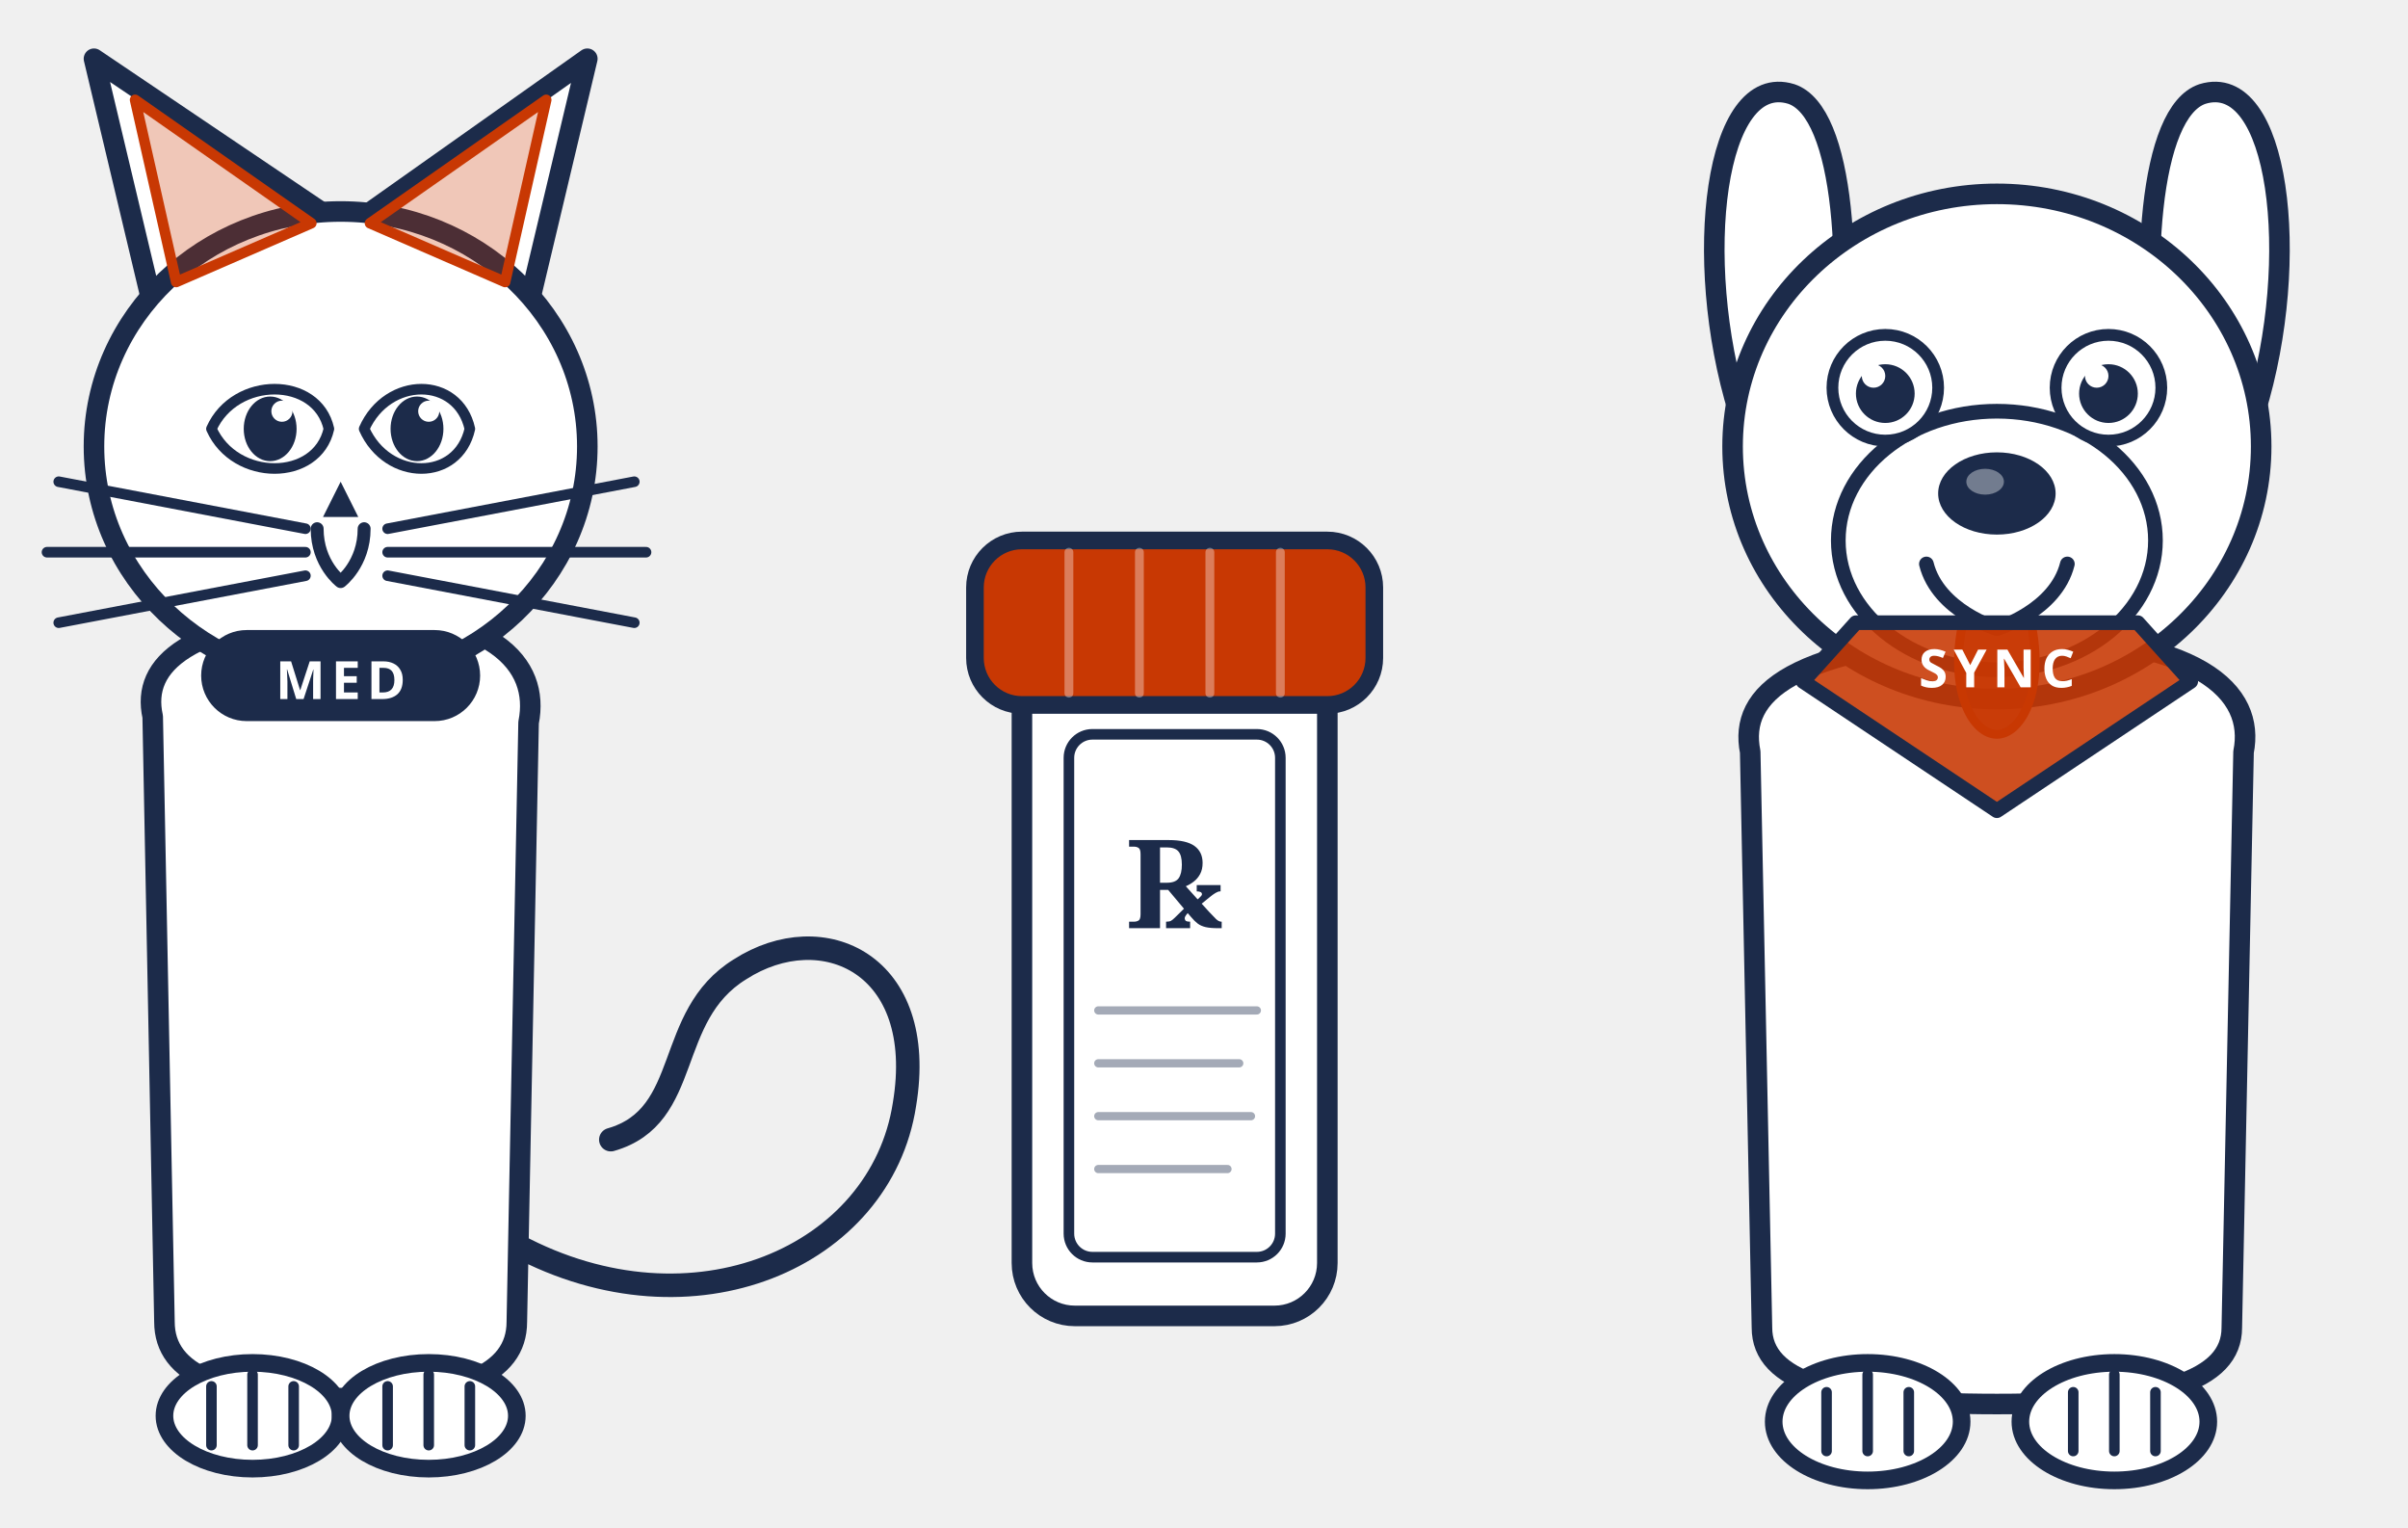
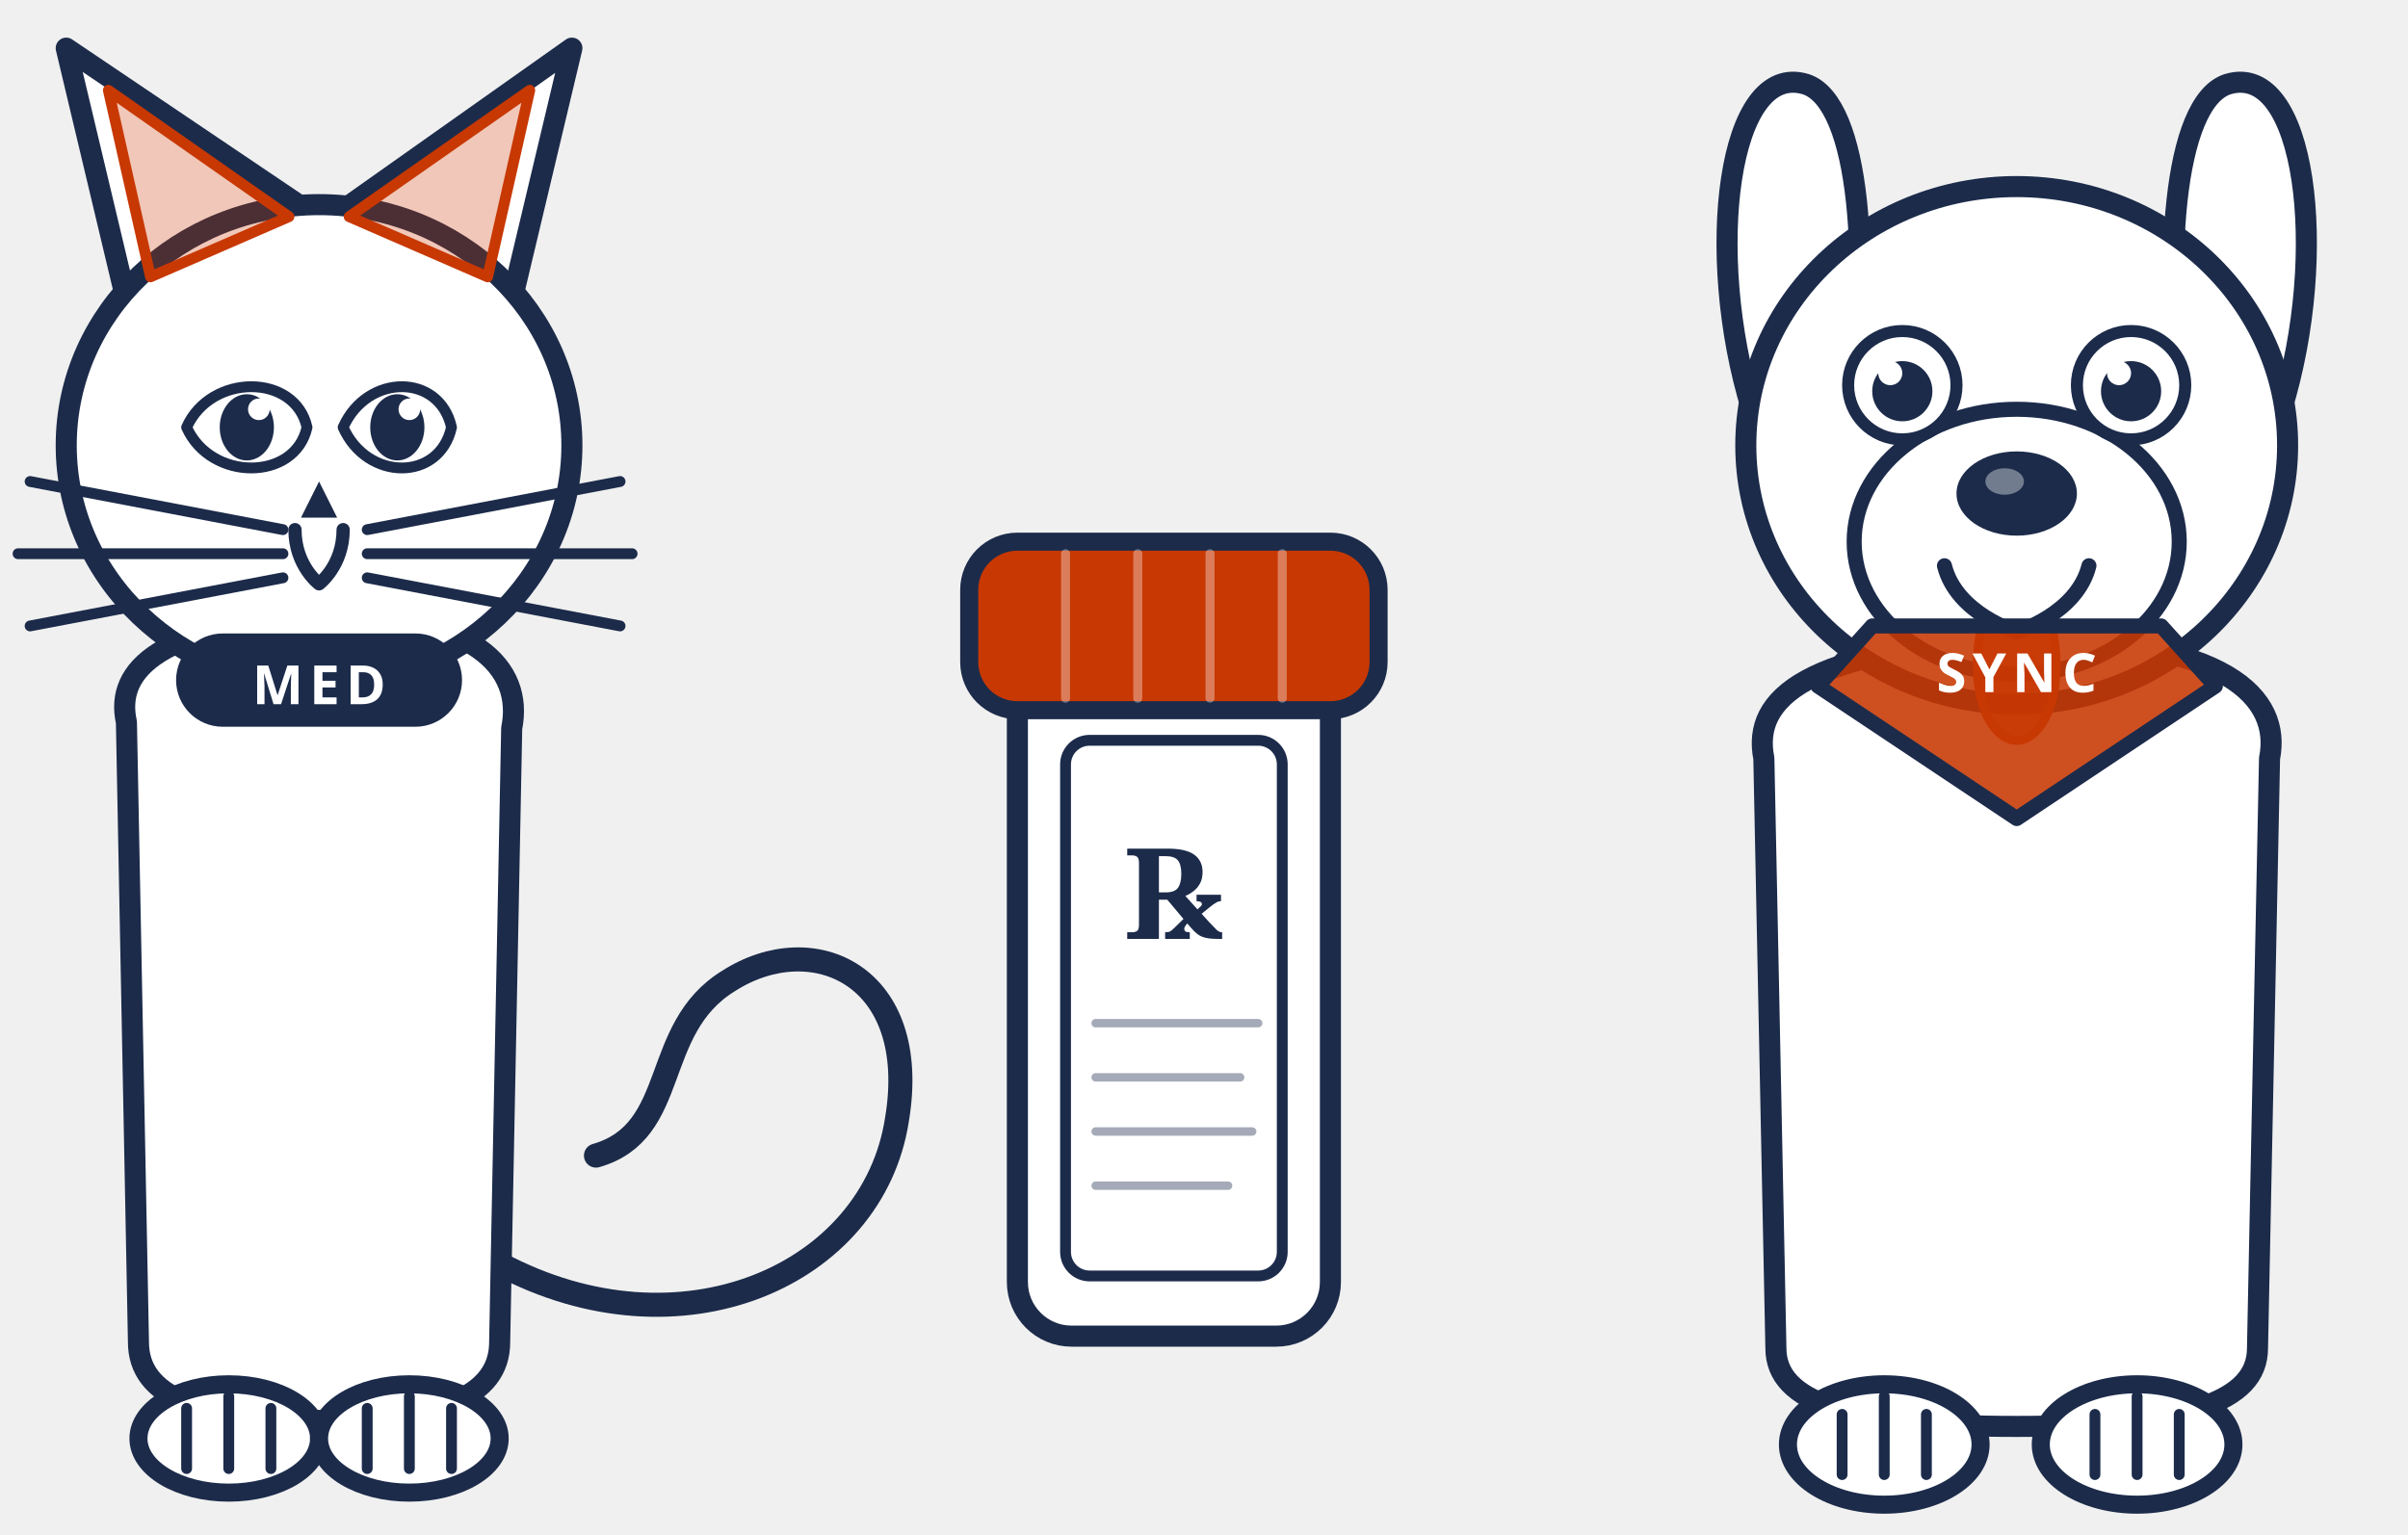
- <svg xmlns="http://www.w3.org/2000/svg" viewBox="60 40 410 260" fill="none" stroke-linecap="round" stroke-linejoin="round">
+ <svg xmlns="http://www.w3.org/2000/svg" viewBox="65 42 400 255" fill="none" stroke-linecap="round" stroke-linejoin="round">
  <path d="M 148,252 C 178,268 210,254 214,228 C 218,204 200,196 186,205 C 173,213 178,230 164,234" stroke="#1C2B4A" stroke-width="4" />
  <path d="M 86,162 C 84,153 92,146 118,144 C 144,144 152,153 150,163            L 148,265 C 148,274 138,278 118,278 C 98,278 88,274 88,265 Z" fill="white" stroke="#1C2B4A" stroke-width="3.5" />
  <path d="M 86,92 L 76,50 L 119,79 Z" fill="white" stroke="#1C2B4A" stroke-width="3.5" />
  <path d="M 150,92 L 160,50 L 119,79 Z" fill="white" stroke="#1C2B4A" stroke-width="3.5" />
  <ellipse cx="118" cy="116" rx="42" ry="40" fill="white" stroke="#1C2B4A" stroke-width="3.5" />
  <path d="M 90,88 L 83,57 L 113,78 Z" fill="#C83803" fill-opacity="0.28" stroke="#C83803" stroke-width="1.8" />
  <path d="M 146,88 L 153,57 L 123,78 Z" fill="#C83803" fill-opacity="0.28" stroke="#C83803" stroke-width="1.8" />
  <path d="M 96,113 C 100,104 114,104 116,113 C 114,122 100,122 96,113 Z" fill="white" stroke="#1C2B4A" stroke-width="1.8" />
  <ellipse cx="106" cy="113" rx="4.5" ry="5.5" fill="#1C2B4A" />
  <circle cx="108" cy="110" r="1.8" fill="white" />
  <path d="M 122,113 C 126,104 138,104 140,113 C 138,122 126,122 122,113 Z" fill="white" stroke="#1C2B4A" stroke-width="1.8" />
  <ellipse cx="131" cy="113" rx="4.5" ry="5.5" fill="#1C2B4A" />
  <circle cx="133" cy="110" r="1.8" fill="white" />
  <path d="M 115,128 L 118,122 L 121,128 Z" fill="#1C2B4A" />
  <path d="M 114,130 C 114,136 118,139 118,139 C 118,139 122,136 122,130" stroke="#1C2B4A" stroke-width="2.2" />
  <rect x="95" y="148" width="46" height="14" rx="7" fill="#1C2B4A" stroke="#1C2B4A" stroke-width="1.5" />
  <text x="118" y="159" font-family="Impact,'Arial Black',sans-serif" font-size="9" font-weight="900" fill="white" text-anchor="middle" letter-spacing="1">MED</text>
  <line x1="112" y1="130" x2="70" y2="122" stroke="#1C2B4A" stroke-width="1.8" />
  <line x1="112" y1="134" x2="68" y2="134" stroke="#1C2B4A" stroke-width="1.8" />
  <line x1="112" y1="138" x2="70" y2="146" stroke="#1C2B4A" stroke-width="1.8" />
  <line x1="126" y1="130" x2="168" y2="122" stroke="#1C2B4A" stroke-width="1.8" />
  <line x1="126" y1="134" x2="170" y2="134" stroke="#1C2B4A" stroke-width="1.8" />
  <line x1="126" y1="138" x2="168" y2="146" stroke="#1C2B4A" stroke-width="1.8" />
  <ellipse cx="103" cy="281" rx="15" ry="9" fill="white" stroke="#1C2B4A" stroke-width="3" />
  <ellipse cx="133" cy="281" rx="15" ry="9" fill="white" stroke="#1C2B4A" stroke-width="3" />
  <line x1="96" y1="276" x2="96" y2="286" stroke="#1C2B4A" stroke-width="1.8" />
  <line x1="103" y1="274" x2="103" y2="286" stroke="#1C2B4A" stroke-width="1.8" />
  <line x1="110" y1="276" x2="110" y2="286" stroke="#1C2B4A" stroke-width="1.8" />
  <line x1="126" y1="276" x2="126" y2="286" stroke="#1C2B4A" stroke-width="1.8" />
  <line x1="133" y1="274" x2="133" y2="286" stroke="#1C2B4A" stroke-width="1.8" />
  <line x1="140" y1="276" x2="140" y2="286" stroke="#1C2B4A" stroke-width="1.8" />
  <rect x="234" y="152" width="52" height="112" rx="9" fill="white" stroke="#1C2B4A" stroke-width="3.5" />
  <rect x="226" y="132" width="68" height="28" rx="8" fill="#C83803" stroke="#1C2B4A" stroke-width="3" />
  <line x1="242" y1="134" x2="242" y2="158" stroke="white" stroke-width="1.5" opacity="0.35" />
  <line x1="254" y1="134" x2="254" y2="158" stroke="white" stroke-width="1.5" opacity="0.35" />
  <line x1="266" y1="134" x2="266" y2="158" stroke="white" stroke-width="1.5" opacity="0.35" />
  <line x1="278" y1="134" x2="278" y2="158" stroke="white" stroke-width="1.5" opacity="0.35" />
  <rect x="242" y="165" width="36" height="89" rx="4" fill="white" fill-opacity="0.92" stroke="#1C2B4A" stroke-width="1.8" />
  <text x="260" y="198" font-family="Georgia,'Times New Roman',serif" font-size="21" font-weight="bold" fill="#1C2B4A" text-anchor="middle">℞</text>
  <line x1="247" y1="212" x2="274" y2="212" stroke="#1C2B4A" stroke-width="1.4" opacity="0.4" />
  <line x1="247" y1="221" x2="271" y2="221" stroke="#1C2B4A" stroke-width="1.4" opacity="0.4" />
  <line x1="247" y1="230" x2="273" y2="230" stroke="#1C2B4A" stroke-width="1.4" opacity="0.4" />
  <line x1="247" y1="239" x2="269" y2="239" stroke="#1C2B4A" stroke-width="1.4" opacity="0.4" />
  <path d="M 358,168 C 356,158 365,150 400,148 C 435,148 444,158 442,168            L 440,266 C 440,275 428,279 400,279 C 372,279 360,275 360,266 Z" fill="white" stroke="#1C2B4A" stroke-width="3.5" />
  <path d="M 356,110 C 348,84 352,52 365,56 C 374,59 376,86 372,112 Z" fill="white" stroke="#1C2B4A" stroke-width="3.5" />
  <path d="M 444,110 C 452,84 448,52 435,56 C 426,59 424,86 428,112 Z" fill="white" stroke="#1C2B4A" stroke-width="3.5" />
  <ellipse cx="400" cy="116" rx="45" ry="43" fill="white" stroke="#1C2B4A" stroke-width="3.5" />
  <ellipse cx="400" cy="132" rx="27" ry="22" fill="white" stroke="#1C2B4A" stroke-width="2.5" />
  <circle cx="381" cy="106" r="9" fill="white" stroke="#1C2B4A" stroke-width="2" />
  <circle cx="381" cy="107" r="5" fill="#1C2B4A" />
  <circle cx="379" cy="104" r="2" fill="white" />
  <circle cx="419" cy="106" r="9" fill="white" stroke="#1C2B4A" stroke-width="2" />
  <circle cx="419" cy="107" r="5" fill="#1C2B4A" />
  <circle cx="417" cy="104" r="2" fill="white" />
  <ellipse cx="400" cy="124" rx="10" ry="7" fill="#1C2B4A" />
  <ellipse cx="398" cy="122" rx="3.2" ry="2.2" fill="white" opacity="0.38" />
  <path d="M 388,136 C 390,144 400,147 400,147 C 400,147 410,144 412,136" stroke="#1C2B4A" stroke-width="2.5" />
  <path d="M 394,147 C 392,158 396,165 400,165 C 404,165 408,158 406,147" fill="#C83803" fill-opacity="0.8" stroke="#C83803" stroke-width="1.5" />
  <path d="M 367,156 L 400,178 L 433,156 L 424,146 L 376,146 Z" fill="#C83803" fill-opacity="0.88" stroke="#1C2B4A" stroke-width="2.5" />
  <text x="400" y="157" font-family="Impact,'Arial Black',sans-serif" font-size="9" font-weight="900" fill="white" text-anchor="middle" letter-spacing="1">SYNC</text>
  <ellipse cx="378" cy="282" rx="16" ry="10" fill="white" stroke="#1C2B4A" stroke-width="3" />
  <ellipse cx="420" cy="282" rx="16" ry="10" fill="white" stroke="#1C2B4A" stroke-width="3" />
  <line x1="371" y1="277" x2="371" y2="287" stroke="#1C2B4A" stroke-width="1.8" />
  <line x1="378" y1="274" x2="378" y2="287" stroke="#1C2B4A" stroke-width="1.8" />
  <line x1="385" y1="277" x2="385" y2="287" stroke="#1C2B4A" stroke-width="1.8" />
  <line x1="413" y1="277" x2="413" y2="287" stroke="#1C2B4A" stroke-width="1.8" />
  <line x1="420" y1="274" x2="420" y2="287" stroke="#1C2B4A" stroke-width="1.8" />
  <line x1="427" y1="277" x2="427" y2="287" stroke="#1C2B4A" stroke-width="1.8" />
</svg>
